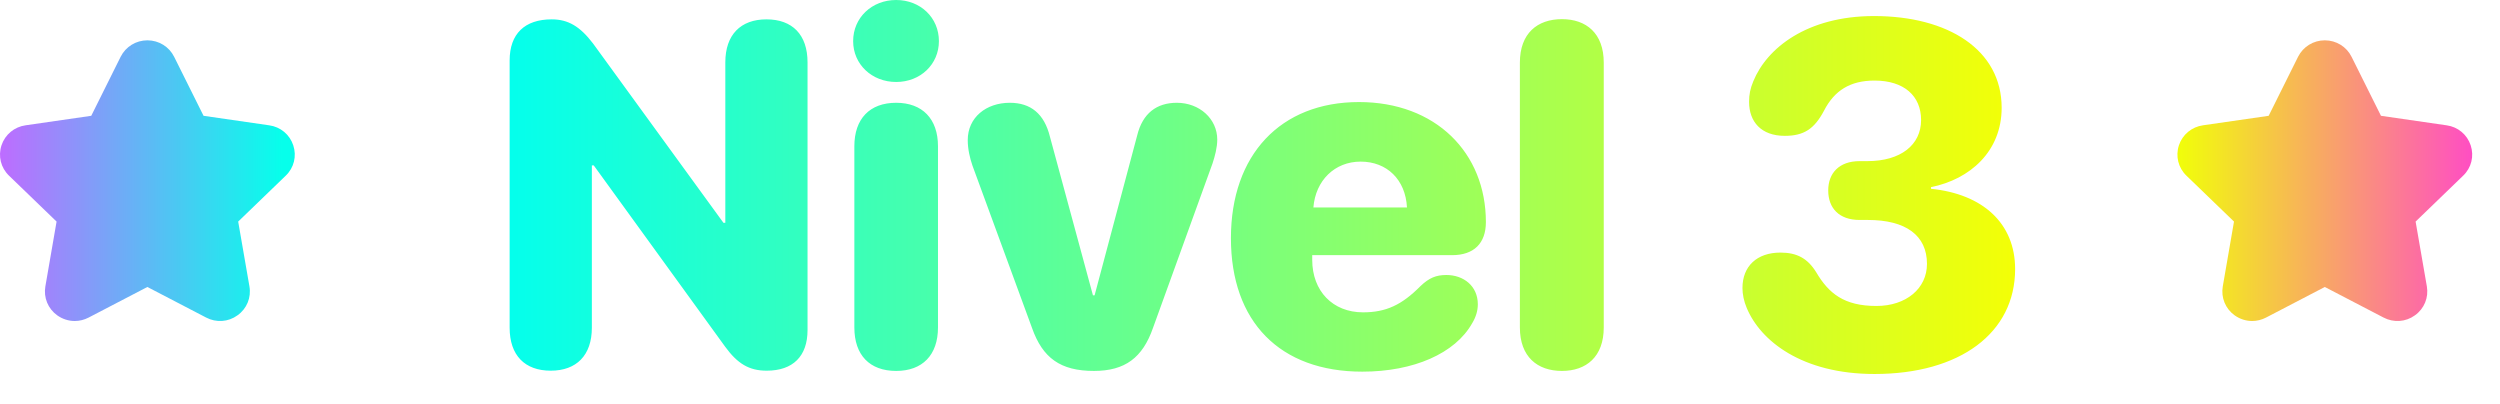
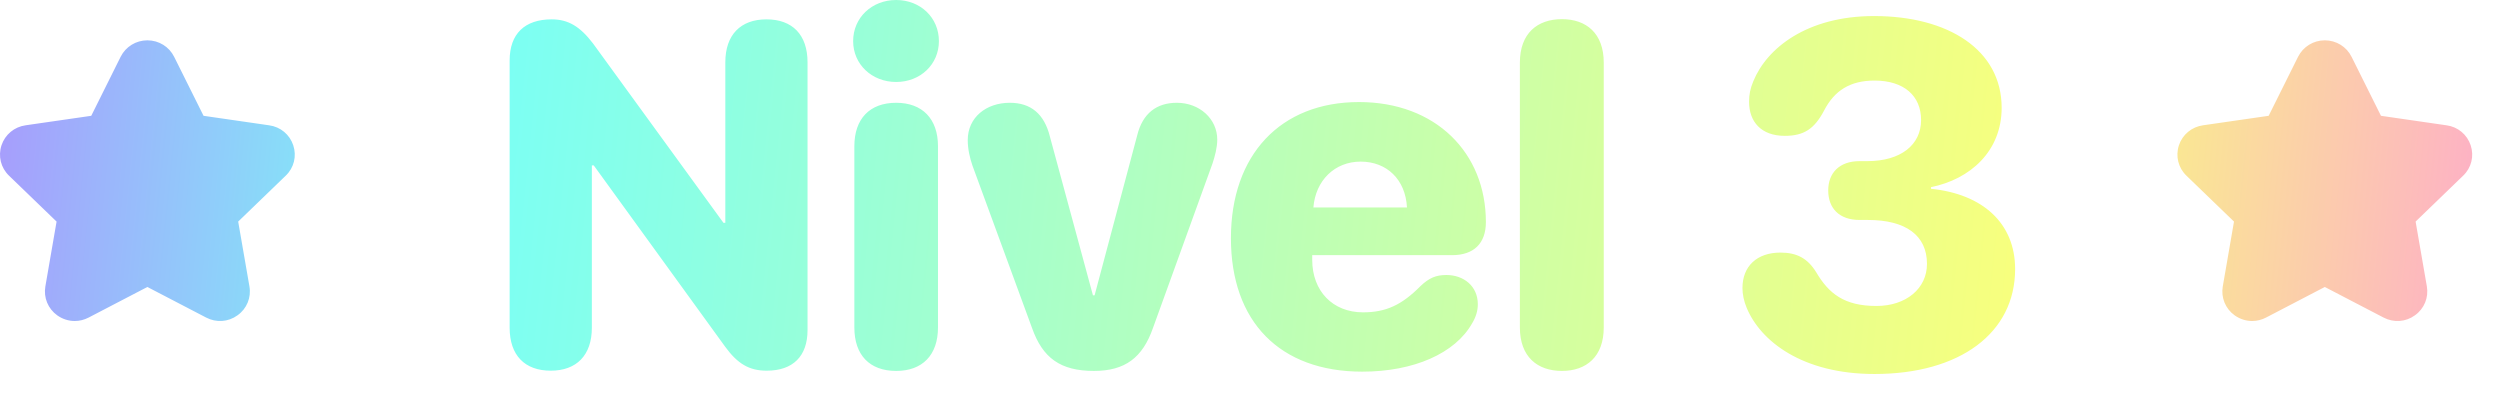
<svg xmlns="http://www.w3.org/2000/svg" width="62" height="10" viewBox="0 0 62 10" fill="none">
-   <path d="M7.086 4.357L5.907 5.495L6.186 7.103C6.234 7.38 6.121 7.656 5.89 7.82C5.661 7.987 5.362 8.007 5.11 7.874L3.655 7.117L2.197 7.876C2.089 7.932 1.971 7.961 1.854 7.961C1.701 7.961 1.55 7.913 1.42 7.821C1.19 7.656 1.077 7.38 1.125 7.103L1.403 5.495L0.224 4.357C0.02 4.161 -0.051 3.872 0.037 3.604C0.126 3.336 0.356 3.146 0.637 3.107L2.263 2.872L2.992 1.408C3.119 1.157 3.373 1 3.655 1H3.657C3.94 1.001 4.194 1.158 4.319 1.409L5.048 2.872L6.677 3.108C6.955 3.146 7.185 3.336 7.273 3.604C7.362 3.872 7.291 4.161 7.086 4.357" fill="url(#paint0_linear)" />
-   <path d="M13.658 9.193C14.297 9.193 14.678 8.812 14.678 8.127V4.102H14.725L17.982 8.596C18.293 9.023 18.58 9.193 19.014 9.193C19.664 9.193 20.027 8.836 20.027 8.186V1.547C20.027 0.861 19.652 0.48 19.008 0.48C18.369 0.48 17.988 0.861 17.988 1.547V5.525H17.941L14.707 1.078C14.385 0.656 14.092 0.48 13.682 0.48C13.014 0.48 12.639 0.838 12.639 1.5V8.127C12.639 8.812 13.014 9.193 13.658 9.193ZM22.225 2.033C22.828 2.033 23.285 1.594 23.285 1.02C23.285 0.439 22.828 0 22.225 0C21.621 0 21.158 0.439 21.158 1.02C21.158 1.594 21.621 2.033 22.225 2.033ZM22.225 9.199C22.875 9.199 23.262 8.807 23.262 8.121V3.627C23.262 2.947 22.875 2.549 22.225 2.549C21.568 2.549 21.188 2.947 21.188 3.627V8.121C21.188 8.807 21.568 9.199 22.225 9.199ZM27.129 9.199C27.902 9.199 28.336 8.871 28.594 8.133L30.07 4.055C30.129 3.879 30.188 3.656 30.188 3.463C30.188 2.947 29.748 2.549 29.186 2.549C28.688 2.549 28.336 2.807 28.201 3.363L27.146 7.324H27.105L26.039 3.393C25.898 2.818 25.559 2.549 25.043 2.549C24.457 2.549 24 2.912 24 3.475C24 3.697 24.053 3.92 24.117 4.107L25.594 8.133C25.857 8.877 26.297 9.199 27.129 9.199ZM33.785 9.217C35.057 9.217 36.088 8.766 36.51 8.016C36.603 7.863 36.65 7.705 36.65 7.547C36.65 7.09 36.293 6.82 35.871 6.82C35.613 6.82 35.443 6.891 35.227 7.096C34.764 7.564 34.371 7.746 33.803 7.746C33.053 7.746 32.543 7.219 32.543 6.445V6.328H36.012C36.551 6.328 36.85 6.035 36.85 5.508C36.85 3.785 35.602 2.531 33.703 2.531C31.758 2.531 30.527 3.838 30.527 5.906C30.527 7.98 31.74 9.217 33.785 9.217ZM32.572 5.145C32.625 4.477 33.1 4.008 33.744 4.008C34.395 4.008 34.857 4.453 34.893 5.145H32.572ZM38.736 9.199C39.34 9.199 39.773 8.848 39.773 8.121V1.553C39.773 0.826 39.34 0.475 38.736 0.475C38.127 0.475 37.693 0.826 37.693 1.553V8.121C37.693 8.848 38.127 9.199 38.736 9.199ZM46.488 9.275C48.609 9.275 49.975 8.256 49.975 6.674C49.975 5.531 49.166 4.811 47.889 4.682V4.641C48.855 4.447 49.641 3.756 49.641 2.672C49.641 1.236 48.316 0.398 46.477 0.398C44.812 0.398 43.816 1.195 43.482 2.016C43.406 2.197 43.377 2.344 43.377 2.525C43.377 3.018 43.676 3.369 44.262 3.369C44.736 3.369 44.994 3.199 45.234 2.748C45.492 2.244 45.885 1.998 46.488 1.998C47.221 1.998 47.643 2.379 47.643 2.977C47.643 3.592 47.139 3.996 46.312 3.996H46.119C45.609 3.996 45.34 4.295 45.34 4.723C45.34 5.162 45.609 5.455 46.119 5.455H46.324C47.262 5.455 47.789 5.836 47.789 6.545C47.789 7.154 47.273 7.588 46.535 7.588C45.732 7.588 45.352 7.277 45.041 6.75C44.83 6.41 44.566 6.264 44.156 6.264C43.57 6.264 43.213 6.604 43.213 7.143C43.213 7.295 43.248 7.471 43.318 7.635C43.658 8.455 44.69 9.275 46.488 9.275Z" fill="url(#paint1_linear)" />
-   <path d="M61.086 4.357L59.907 5.495L60.186 7.103C60.234 7.38 60.121 7.656 59.89 7.82C59.661 7.987 59.362 8.007 59.11 7.874L57.655 7.117L56.197 7.876C56.089 7.932 55.971 7.961 55.854 7.961C55.701 7.961 55.55 7.913 55.42 7.821C55.19 7.656 55.077 7.38 55.125 7.103L55.403 5.495L54.224 4.357C54.02 4.161 53.949 3.872 54.037 3.604C54.126 3.336 54.356 3.146 54.637 3.107L56.263 2.872L56.992 1.408C57.119 1.157 57.373 1 57.655 1H57.657C57.94 1.001 58.194 1.158 58.319 1.409L59.048 2.872L60.677 3.108C60.955 3.146 61.185 3.336 61.273 3.604C61.362 3.872 61.291 4.161 61.086 4.357" fill="url(#paint2_linear)" />
+   <path fill-rule="evenodd" clip-rule="evenodd" d="M13.658 9.193C14.297 9.193 14.678 8.812 14.678 8.127V4.102H14.725L17.982 8.596C18.293 9.023 18.58 9.193 19.014 9.193C19.664 9.193 20.027 8.836 20.027 8.186V1.547C20.027 0.861 19.652 0.48 19.008 0.48C18.369 0.48 17.988 0.861 17.988 1.547V5.525H17.941L14.707 1.078C14.385 0.656 14.092 0.48 13.682 0.48C13.014 0.48 12.639 0.838 12.639 1.5V8.127C12.639 8.812 13.014 9.193 13.658 9.193ZM22.225 2.033C22.828 2.033 23.285 1.594 23.285 1.02C23.285 0.439 22.828 0 22.225 0C21.621 0 21.158 0.439 21.158 1.02C21.158 1.594 21.621 2.033 22.225 2.033ZM22.225 9.199C22.875 9.199 23.262 8.807 23.262 8.121V3.627C23.262 2.947 22.875 2.549 22.225 2.549C21.568 2.549 21.188 2.947 21.188 3.627V8.121C21.188 8.807 21.568 9.199 22.225 9.199ZM27.129 9.199C27.902 9.199 28.336 8.871 28.594 8.133L30.07 4.055C30.129 3.879 30.188 3.656 30.188 3.463C30.188 2.947 29.748 2.549 29.186 2.549C28.688 2.549 28.336 2.807 28.201 3.363L27.146 7.324H27.105L26.039 3.393C25.898 2.818 25.559 2.549 25.043 2.549C24.457 2.549 24 2.912 24 3.475C24 3.697 24.053 3.92 24.117 4.107L25.594 8.133C25.857 8.877 26.297 9.199 27.129 9.199ZM33.785 9.217C35.057 9.217 36.088 8.766 36.51 8.016C36.603 7.863 36.65 7.705 36.65 7.547C36.65 7.09 36.293 6.82 35.871 6.82C35.613 6.82 35.443 6.891 35.227 7.096C34.764 7.564 34.371 7.746 33.803 7.746C33.053 7.746 32.543 7.219 32.543 6.445V6.328H36.012C36.551 6.328 36.85 6.035 36.85 5.508C36.85 3.785 35.602 2.531 33.703 2.531C31.758 2.531 30.527 3.838 30.527 5.906C30.527 7.98 31.74 9.217 33.785 9.217ZM32.572 5.145C32.625 4.477 33.1 4.008 33.744 4.008C34.395 4.008 34.857 4.453 34.893 5.145H32.572ZM38.736 9.199C39.34 9.199 39.773 8.848 39.773 8.121V1.553C39.773 0.826 39.34 0.475 38.736 0.475C38.127 0.475 37.693 0.826 37.693 1.553V8.121C37.693 8.848 38.127 9.199 38.736 9.199ZM46.488 9.275C48.609 9.275 49.975 8.256 49.975 6.674C49.975 5.531 49.166 4.811 47.889 4.682V4.641C48.855 4.447 49.641 3.756 49.641 2.672C49.641 1.236 48.316 0.398 46.477 0.398C44.812 0.398 43.816 1.195 43.482 2.016C43.406 2.197 43.377 2.344 43.377 2.525C43.377 3.018 43.676 3.369 44.262 3.369C44.736 3.369 44.994 3.199 45.234 2.748C45.492 2.244 45.885 1.998 46.488 1.998C47.221 1.998 47.643 2.379 47.643 2.977C47.643 3.592 47.139 3.996 46.312 3.996H46.119C45.609 3.996 45.34 4.295 45.34 4.723C45.34 5.162 45.609 5.455 46.119 5.455H46.324C47.262 5.455 47.789 5.836 47.789 6.545C47.789 7.154 47.273 7.588 46.535 7.588C45.732 7.588 45.352 7.277 45.041 6.75C44.83 6.41 44.566 6.264 44.156 6.264C43.57 6.264 43.213 6.604 43.213 7.143C43.213 7.295 43.248 7.471 43.318 7.635C43.658 8.455 44.69 9.275 46.488 9.275ZM7.086 4.357L5.907 5.495L6.186 7.103C6.234 7.38 6.121 7.656 5.89 7.82C5.661 7.987 5.362 8.007 5.11 7.874L3.655 7.117L2.197 7.876C2.089 7.932 1.971 7.961 1.854 7.961C1.701 7.961 1.55 7.913 1.42 7.821C1.19 7.656 1.077 7.38 1.125 7.103L1.403 5.495L0.224 4.357C0.02 4.161 -0.051 3.872 0.037 3.604C0.126 3.336 0.356 3.146 0.637 3.107L2.263 2.872L2.992 1.408C3.119 1.157 3.373 1 3.655 1H3.657C3.94 1.001 4.194 1.158 4.319 1.409L5.048 2.872L6.677 3.108C6.955 3.146 7.185 3.336 7.273 3.604C7.362 3.872 7.291 4.161 7.086 4.357ZM59.907 5.495L61.086 4.357C61.291 4.161 61.362 3.872 61.273 3.604C61.185 3.336 60.955 3.146 60.677 3.108L59.048 2.872L58.319 1.409C58.194 1.158 57.94 1.001 57.657 1H57.655C57.373 1 57.119 1.157 56.992 1.408L56.263 2.872L54.637 3.107C54.356 3.146 54.126 3.336 54.037 3.604C53.949 3.872 54.02 4.161 54.224 4.357L55.403 5.495L55.125 7.103C55.077 7.38 55.19 7.656 55.42 7.821C55.55 7.913 55.701 7.961 55.854 7.961C55.971 7.961 56.089 7.932 56.197 7.876L57.655 7.117L59.11 7.874C59.362 8.007 59.661 7.987 59.89 7.82C60.121 7.656 60.234 7.38 60.186 7.103L59.907 5.495Z" fill="url(#paint0_linear)" />
  <defs>
-     <linearGradient id="paint0_linear" x1="7" y1="7.961" x2="0" y2="7.961" gradientUnits="userSpaceOnUse">
-       <stop stop-color="#06FFEB" />
-       <stop offset="1" stop-color="#BE6CFF" />
-     </linearGradient>
-     <linearGradient id="paint1_linear" x1="12" y1="12.065" x2="51" y2="12.065" gradientUnits="userSpaceOnUse">
-       <stop stop-color="#00FFF0" />
-       <stop offset="1" stop-color="#FAFF00" />
-     </linearGradient>
-     <linearGradient id="paint2_linear" x1="54" y1="7.961" x2="61.311" y2="7.961" gradientUnits="userSpaceOnUse">
-       <stop stop-color="#F1FF09" />
-       <stop offset="1" stop-color="#FF4EC3" />
+     <linearGradient id="paint0_linear" x1="-5.5" y1="1.567" x2="64.567" y2="8.752" gradientUnits="userSpaceOnUse">
+       <stop stop-color="#BE6CFF" />
+       <stop offset="0.238" stop-color="#78FFF7" />
+       <stop offset="0.794" stop-color="#F8FF7D" />
+       <stop offset="1" stop-color="#FF98DC" />
    </linearGradient>
  </defs>
</svg>
